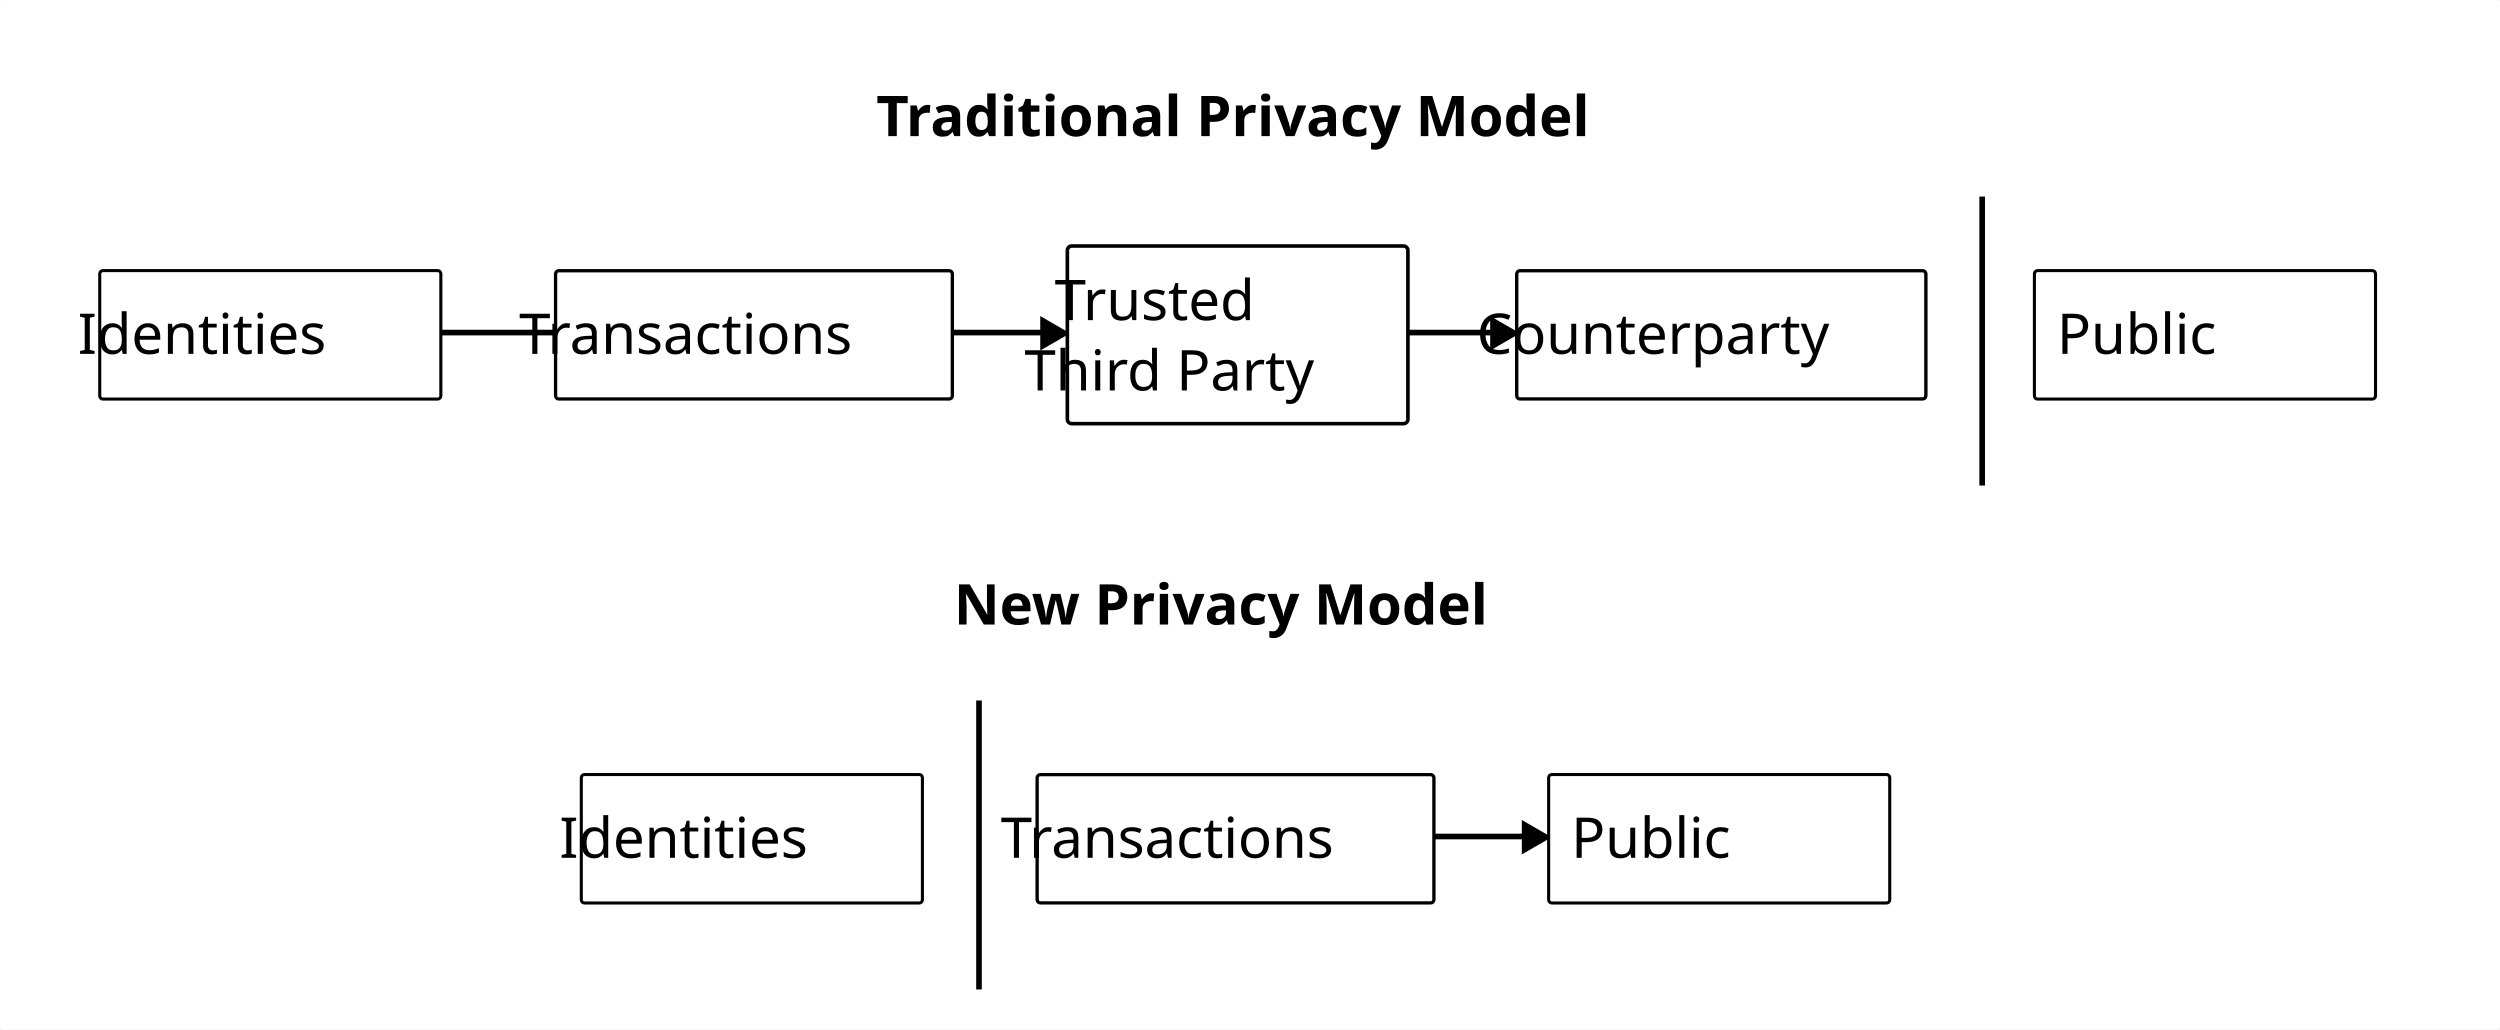
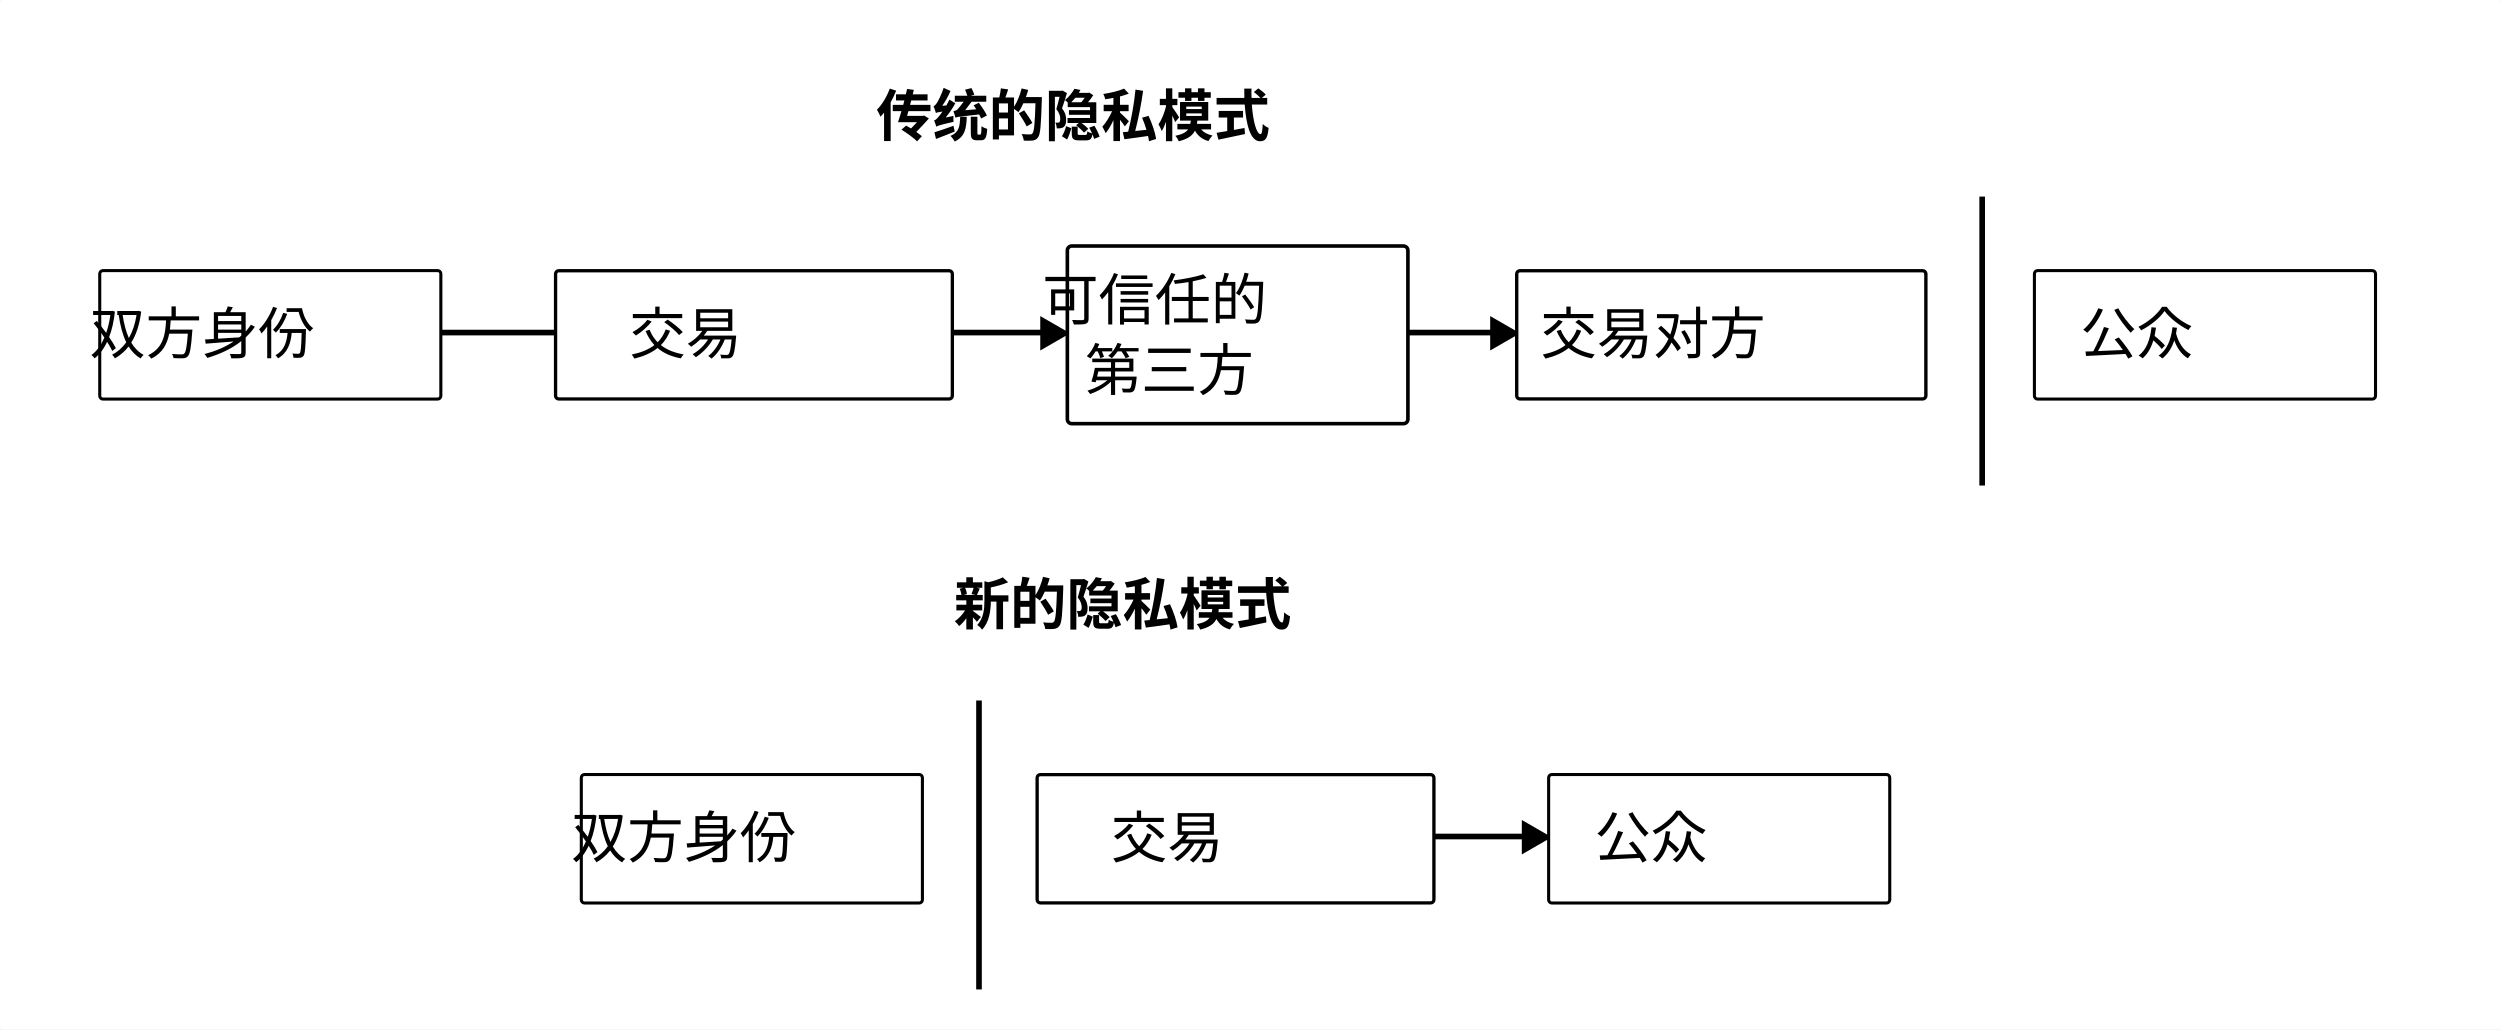
<svg xmlns="http://www.w3.org/2000/svg" xmlns:xlink="http://www.w3.org/1999/xlink" version="1.1" width="754.473" height="310.68" id="svg11628">
  <defs id="defs11630">
    <linearGradient id="linearGradient5358">
      <stop id="stop5360" style="stop-color:#ffffff;stop-opacity:0" offset="0" />
      <stop id="stop5370" style="stop-color:#ffffff;stop-opacity:1" offset="0.5" />
      <stop id="stop5362" style="stop-color:#ffffff;stop-opacity:1" offset="1" />
    </linearGradient>
    <linearGradient id="linearGradient5358-7">
      <stop id="stop5360-5" style="stop-color:#ffffff;stop-opacity:0" offset="0" />
      <stop id="stop5370-5" style="stop-color:#ffffff;stop-opacity:1" offset="0.5" />
      <stop id="stop5362-8" style="stop-color:#ffffff;stop-opacity:1" offset="1" />
    </linearGradient>
    <linearGradient id="linearGradient5358-5">
      <stop id="stop5360-6" style="stop-color:#ffffff;stop-opacity:0" offset="0" />
      <stop id="stop5370-2" style="stop-color:#ffffff;stop-opacity:1" offset="0.5" />
      <stop id="stop5362-6" style="stop-color:#ffffff;stop-opacity:1" offset="1" />
    </linearGradient>
    <linearGradient id="linearGradient5358-7-2">
      <stop id="stop5360-5-9" style="stop-color:#ffffff;stop-opacity:0" offset="0" />
      <stop id="stop5370-5-1" style="stop-color:#ffffff;stop-opacity:1" offset="0.5" />
      <stop id="stop5362-8-6" style="stop-color:#ffffff;stop-opacity:1" offset="1" />
    </linearGradient>
    <linearGradient id="linearGradient5358-7-3">
      <stop id="stop5360-5-5" style="stop-color:#ffffff;stop-opacity:0" offset="0" />
      <stop id="stop5370-5-0" style="stop-color:#ffffff;stop-opacity:1" offset="0.5" />
      <stop id="stop5362-8-7" style="stop-color:#ffffff;stop-opacity:1" offset="1" />
    </linearGradient>
    <linearGradient id="linearGradient5358-7-3-4">
      <stop id="stop5360-5-5-1" style="stop-color:#ffffff;stop-opacity:0" offset="0" />
      <stop id="stop5370-5-0-7" style="stop-color:#ffffff;stop-opacity:1" offset="0.5" />
      <stop id="stop5362-8-7-5" style="stop-color:#ffffff;stop-opacity:1" offset="1" />
    </linearGradient>
    <linearGradient id="linearGradient5358-7-3-4-2">
      <stop id="stop5360-5-5-1-4" style="stop-color:#ffffff;stop-opacity:0" offset="0" />
      <stop id="stop5370-5-0-7-7" style="stop-color:#ffffff;stop-opacity:1" offset="0.5" />
      <stop id="stop5362-8-7-5-9" style="stop-color:#ffffff;stop-opacity:1" offset="1" />
    </linearGradient>
    <linearGradient id="linearGradient5358-7-3-7">
      <stop id="stop5360-5-5-2" style="stop-color:#ffffff;stop-opacity:0" offset="0" />
      <stop id="stop5370-5-0-6" style="stop-color:#ffffff;stop-opacity:1" offset="0.5" />
      <stop id="stop5362-8-7-55" style="stop-color:#ffffff;stop-opacity:1" offset="1" />
    </linearGradient>
    <linearGradient id="linearGradient5358-7-3-4-2-0">
      <stop id="stop5360-5-5-1-4-1" style="stop-color:#ffffff;stop-opacity:0" offset="0" />
      <stop id="stop5370-5-0-7-7-4" style="stop-color:#ffffff;stop-opacity:1" offset="0.5" />
      <stop id="stop5362-8-7-5-9-7" style="stop-color:#ffffff;stop-opacity:1" offset="1" />
    </linearGradient>
    <linearGradient id="linearGradient5358-7-3-7-9">
      <stop id="stop5360-5-5-2-3" style="stop-color:#ffffff;stop-opacity:0" offset="0" />
      <stop id="stop5370-5-0-6-1" style="stop-color:#ffffff;stop-opacity:1" offset="0.5" />
      <stop id="stop5362-8-7-55-2" style="stop-color:#ffffff;stop-opacity:1" offset="1" />
    </linearGradient>
    <linearGradient x1="558.56" y1="112.415" x2="618.268" y2="112.415" id="linearGradient7693-9" xlink:href="#linearGradient5358-7-3-7-3" gradientUnits="userSpaceOnUse" gradientTransform="matrix(0.6579843,0,0,0.1043441,-455.0345,754.6948)" spreadMethod="pad" />
    <linearGradient id="linearGradient5358-7-3-7-3">
      <stop id="stop5360-5-5-2-5" style="stop-color:#ffffff;stop-opacity:0" offset="0" />
      <stop id="stop5370-5-0-6-4" style="stop-color:#ffffff;stop-opacity:1" offset="0.5" />
      <stop id="stop5362-8-7-55-0" style="stop-color:#ffffff;stop-opacity:1" offset="1" />
    </linearGradient>
    <linearGradient x1="558.56" y1="112.415" x2="618.268" y2="112.415" id="linearGradient9901" xlink:href="#linearGradient5358-7-3-7-3-5" gradientUnits="userSpaceOnUse" gradientTransform="matrix(0.6579843,0,0,0.1043441,-455.0345,780.6948)" spreadMethod="pad" />
    <linearGradient id="linearGradient5358-7-3-7-3-5">
      <stop id="stop5360-5-5-2-5-3" style="stop-color:#ffffff;stop-opacity:0" offset="0" />
      <stop id="stop5370-5-0-6-4-6" style="stop-color:#ffffff;stop-opacity:1" offset="0.5" />
      <stop id="stop5362-8-7-55-0-4" style="stop-color:#ffffff;stop-opacity:1" offset="1" />
    </linearGradient>
    <linearGradient x1="558.56" y1="112.415" x2="618.268" y2="112.415" id="linearGradient7693-9-2" xlink:href="#linearGradient5358-7-3-7-3-7" gradientUnits="userSpaceOnUse" gradientTransform="matrix(0.6579843,0,0,0.1043441,-455.0345,806.6948)" spreadMethod="pad" />
    <linearGradient id="linearGradient5358-7-3-7-3-7">
      <stop id="stop5360-5-5-2-5-33" style="stop-color:#ffffff;stop-opacity:0" offset="0" />
      <stop id="stop5370-5-0-6-4-1" style="stop-color:#ffffff;stop-opacity:1" offset="0.5" />
      <stop id="stop5362-8-7-55-0-1" style="stop-color:#ffffff;stop-opacity:1" offset="1" />
    </linearGradient>
    <linearGradient x1="558.56" y1="112.415" x2="618.268" y2="112.415" id="linearGradient7693-9-1" xlink:href="#linearGradient5358-7-3-7-3-6" gradientUnits="userSpaceOnUse" gradientTransform="matrix(0.6579843,0,0,0.1043441,-155.7219,754.6948)" spreadMethod="pad" />
    <linearGradient id="linearGradient5358-7-3-7-3-6">
      <stop id="stop5360-5-5-2-5-4" style="stop-color:#ffffff;stop-opacity:0" offset="0" />
      <stop id="stop5370-5-0-6-4-10" style="stop-color:#ffffff;stop-opacity:1" offset="0.5" />
      <stop id="stop5362-8-7-55-0-0" style="stop-color:#ffffff;stop-opacity:1" offset="1" />
    </linearGradient>
    <linearGradient x1="558.56" y1="112.415" x2="618.268" y2="112.415" id="linearGradient9901-7" xlink:href="#linearGradient5358-7-3-7-3-5-0" gradientUnits="userSpaceOnUse" gradientTransform="matrix(0.6579843,0,0,0.1043441,-155.7219,780.6948)" spreadMethod="pad" />
    <linearGradient id="linearGradient5358-7-3-7-3-5-0">
      <stop id="stop5360-5-5-2-5-3-7" style="stop-color:#ffffff;stop-opacity:0" offset="0" />
      <stop id="stop5370-5-0-6-4-6-4" style="stop-color:#ffffff;stop-opacity:1" offset="0.5" />
      <stop id="stop5362-8-7-55-0-4-9" style="stop-color:#ffffff;stop-opacity:1" offset="1" />
    </linearGradient>
  </defs>
  <g transform="translate(489.3747,-245.8411)" id="layer1">
    <rect width="754.473" height="310.68" ry="0.702" x="-489.375" y="245.841" id="rect11224" style="color:#000000;fill:#ffffff;fill-opacity:1;fill-rule:nonzero;stroke:none;stroke-width:1;marker:none;visibility:visible;display:inline;overflow:visible;enable-background:accumulate" />
    <g transform="matrix(1.697282,0,0,1.697282,-607.5191,-1024.364)" id="g10536">
      <g id="g10509">
        <g transform="translate(69.52053,450.6398)" id="g6848-0-6-0">
          <path d="m 217.352,356.871 49.574,0" id="path3814-6-7-1-92-11-3" style="fill:none;stroke:#000000;stroke-width:1;stroke-linecap:round;stroke-linejoin:round;stroke-miterlimit:4;stroke-opacity:1;stroke-dasharray:none" />
          <path d="m 189.151,31.856 -1.531,-2.652 -1.531,-2.652 3.062,0 3.062,0 -1.531,2.652 z" transform="matrix(0,-1,1,0,238.5002,546.1482)" id="path3816-0-5-6-90-14-5" style="color:#000000;fill:#000000;fill-opacity:1;fill-rule:nonzero;stroke:#000000;stroke-width:0;stroke-linecap:round;stroke-linejoin:round;stroke-miterlimit:4;stroke-opacity:1;stroke-dasharray:none;stroke-dashoffset:0;marker:none;visibility:visible;display:inline;overflow:visible;enable-background:accumulate" />
        </g>
        <g transform="translate(-10.47947,450.6398)" id="g6848-0-6">
          <path d="m 151.613,356.871 115.313,0" id="path3814-6-7-1-92-11" style="fill:none;stroke:#000000;stroke-width:1;stroke-linecap:round;stroke-linejoin:round;stroke-miterlimit:4;stroke-opacity:1;stroke-dasharray:none" />
          <path d="m 189.151,31.856 -1.531,-2.652 -1.531,-2.652 3.062,0 3.062,0 -1.531,2.652 z" transform="matrix(0,-1,1,0,238.5002,546.1482)" id="path3816-0-5-6-90-14" style="color:#000000;fill:#000000;fill-opacity:1;fill-rule:nonzero;stroke:#000000;stroke-width:0;stroke-linecap:round;stroke-linejoin:round;stroke-miterlimit:4;stroke-opacity:1;stroke-dasharray:none;stroke-dashoffset:0;marker:none;visibility:visible;display:inline;overflow:visible;enable-background:accumulate" />
        </g>
        <rect width="60.651" height="22.849" ry="0.574" x="87.342" y="796.489" id="rect3777-9-15-5-4-2" style="color:#000000;fill:#ffffff;fill-opacity:1;fill-rule:nonzero;stroke:#000000;stroke-width:0.548;stroke-linecap:round;stroke-linejoin:round;stroke-miterlimit:4;stroke-opacity:1;stroke-dasharray:none;stroke-dashoffset:0;marker:none;visibility:visible;display:inline;overflow:visible;enable-background:accumulate" />
        <text x="117.22" y="811.299" id="text3779-6-2-6-7-3" xml:space="preserve" style="font-size:10px;font-style:normal;font-weight:normal;line-height:125%;letter-spacing:0px;word-spacing:0px;fill:#000000;fill-opacity:1;stroke:none;font-family:Sans">
-           <tspan x="117.22" y="811.299" id="tspan3783-2-5-5-92-8" style="text-align:center;text-anchor:middle">Identities</tspan>
+           <tspan x="117.22" y="811.299" id="tspan3783-2-5-5-92-8" style="text-align:center;text-anchor:middle">双方身份</tspan>
        </text>
        <rect width="70.552" height="22.806" ry="0.573" x="168.391" y="796.51" id="rect3777-9-15-5-4-2-3" style="color:#000000;fill:#ffffff;fill-opacity:1;fill-rule:nonzero;stroke:#000000;stroke-width:0.59;stroke-linecap:round;stroke-linejoin:round;stroke-miterlimit:4;stroke-opacity:1;stroke-dasharray:none;stroke-dashoffset:0;marker:none;visibility:visible;display:inline;overflow:visible;enable-background:accumulate" />
        <text x="225.412" y="772.584" id="text3779-6-2-6-7-3-0" xml:space="preserve" style="font-size:10px;font-style:normal;font-weight:bold;line-height:125%;letter-spacing:0px;word-spacing:0px;fill:#000000;fill-opacity:1;stroke:none;font-family:Sans;-inkscape-font-specification:Sans Bold">
-           <tspan x="225.412" y="772.584" id="tspan3783-2-5-5-92-8-7" style="font-weight:bold;text-align:start;text-anchor:start;-inkscape-font-specification:Sans Bold">Traditional Privacy Model</tspan>
+           <tspan x="225.412" y="772.584" id="tspan3783-2-5-5-92-8-7" style="font-weight:bold;text-align:start;text-anchor:start;-inkscape-font-specification:Sans Bold">传统的隐私模式</tspan>
        </text>
        <text x="203.22" y="811.299" id="text3779-6-2-6-7-3-1" xml:space="preserve" style="font-size:10px;font-style:normal;font-weight:normal;line-height:125%;letter-spacing:0px;word-spacing:0px;fill:#000000;fill-opacity:1;stroke:none;font-family:Sans">
-           <tspan x="203.22" y="811.299" id="tspan3783-2-5-5-92-8-2" style="text-align:center;text-anchor:middle">Transactions</tspan>
+           <tspan x="203.22" y="811.299" id="tspan3783-2-5-5-92-8-2" style="text-align:center;text-anchor:middle">交易</tspan>
        </text>
        <rect width="60.555" height="31.592" ry="0.794" x="259.39" y="792.117" id="rect3777-9-15-5-4-2-3-7" style="color:#000000;fill:#ffffff;fill-opacity:1;fill-rule:nonzero;stroke:#000000;stroke-width:0.643;stroke-linecap:round;stroke-linejoin:round;stroke-miterlimit:4;stroke-opacity:1;stroke-dasharray:none;stroke-dashoffset:0;marker:none;visibility:visible;display:inline;overflow:visible;enable-background:accumulate" />
        <text x="289.22" y="805.299" id="text3779-6-2-6-7-3-1-2" xml:space="preserve" style="font-size:10px;font-style:normal;font-weight:normal;line-height:125%;letter-spacing:0px;word-spacing:0px;fill:#000000;fill-opacity:1;stroke:none;font-family:Sans">
-           <tspan x="289.22" y="805.299" id="tspan3783-2-5-5-92-8-2-4" style="text-align:center;text-anchor:middle">Trusted</tspan>
-           <tspan x="289.22" y="817.799" id="tspan10192" style="text-align:center;text-anchor:middle">Third Party</tspan>
+           <tspan x="289.22" y="805.299" id="tspan3783-2-5-5-92-8-2-4" style="text-align:center;text-anchor:middle">可信任的</tspan>
+           <tspan x="289.22" y="817.799" id="tspan10192" style="text-align:center;text-anchor:middle">第三方</tspan>
        </text>
        <rect width="72.753" height="22.797" ry="0.573" x="339.291" y="796.514" id="rect3777-9-15-5-4-2-3-7-4" style="color:#000000;fill:#ffffff;fill-opacity:1;fill-rule:nonzero;stroke:#000000;stroke-width:0.599;stroke-linecap:round;stroke-linejoin:round;stroke-miterlimit:4;stroke-opacity:1;stroke-dasharray:none;stroke-dashoffset:0;marker:none;visibility:visible;display:inline;overflow:visible;enable-background:accumulate" />
        <text x="375.22" y="811.299" id="text3779-6-2-6-7-3-1-2-4" xml:space="preserve" style="font-size:10px;font-style:normal;font-weight:normal;line-height:125%;letter-spacing:0px;word-spacing:0px;fill:#000000;fill-opacity:1;stroke:none;font-family:Sans">
-           <tspan x="375.22" y="811.299" id="tspan3783-2-5-5-92-8-2-4-2" style="text-align:center;text-anchor:middle">Counterparty</tspan>
+           <tspan x="375.22" y="811.299" id="tspan3783-2-5-5-92-8-2-4-2" style="text-align:center;text-anchor:middle">交易对方</tspan>
        </text>
        <rect width="60.651" height="22.849" ry="0.574" x="431.342" y="796.489" id="rect3777-9-15-5-4-2-3-7-4-0" style="color:#000000;fill:#ffffff;fill-opacity:1;fill-rule:nonzero;stroke:#000000;stroke-width:0.548;stroke-linecap:round;stroke-linejoin:round;stroke-miterlimit:4;stroke-opacity:1;stroke-dasharray:none;stroke-dashoffset:0;marker:none;visibility:visible;display:inline;overflow:visible;enable-background:accumulate" />
        <text x="461.22" y="811.299" id="text3779-6-2-6-7-3-1-2-4-6" xml:space="preserve" style="font-size:10px;font-style:normal;font-weight:normal;line-height:125%;letter-spacing:0px;word-spacing:0px;fill:#000000;fill-opacity:1;stroke:none;font-family:Sans">
-           <tspan x="461.22" y="811.299" id="tspan3783-2-5-5-92-8-2-4-2-9" style="text-align:center;text-anchor:middle">Public</tspan>
+           <tspan x="461.22" y="811.299" id="tspan3783-2-5-5-92-8-2-4-2-9" style="text-align:center;text-anchor:middle">公众</tspan>
        </text>
        <path d="m 422.054,783.33 0,51.376" id="path10242" style="fill:none;stroke:#000000;stroke-width:1px;stroke-linecap:butt;stroke-linejoin:miter;stroke-opacity:1" />
      </g>
      <g id="g10492">
        <g transform="translate(75.14674,540.2408)" id="g6848-0-6-0-7">
          <path d="m 217.352,356.871 49.574,0" id="path3814-6-7-1-92-11-3-8" style="fill:none;stroke:#000000;stroke-width:1;stroke-linecap:round;stroke-linejoin:round;stroke-miterlimit:4;stroke-opacity:1;stroke-dasharray:none" />
          <path d="m 189.151,31.856 -1.531,-2.652 -1.531,-2.652 3.062,0 3.062,0 -1.531,2.652 z" transform="matrix(0,-1,1,0,238.5002,546.1482)" id="path3816-0-5-6-90-14-5-3" style="color:#000000;fill:#000000;fill-opacity:1;fill-rule:nonzero;stroke:#000000;stroke-width:0;stroke-linecap:round;stroke-linejoin:round;stroke-miterlimit:4;stroke-opacity:1;stroke-dasharray:none;stroke-dashoffset:0;marker:none;visibility:visible;display:inline;overflow:visible;enable-background:accumulate" />
        </g>
        <rect width="60.651" height="22.849" ry="0.574" x="172.968" y="886.09" id="rect3777-9-15-5-4-2-0" style="color:#000000;fill:#ffffff;fill-opacity:1;fill-rule:nonzero;stroke:#000000;stroke-width:0.548;stroke-linecap:round;stroke-linejoin:round;stroke-miterlimit:4;stroke-opacity:1;stroke-dasharray:none;stroke-dashoffset:0;marker:none;visibility:visible;display:inline;overflow:visible;enable-background:accumulate" />
        <text x="202.846" y="900.9" id="text3779-6-2-6-7-3-9" xml:space="preserve" style="font-size:10px;font-style:normal;font-weight:normal;line-height:125%;letter-spacing:0px;word-spacing:0px;fill:#000000;fill-opacity:1;stroke:none;font-family:Sans">
-           <tspan x="202.846" y="900.9" id="tspan3783-2-5-5-92-8-4" style="text-align:center;text-anchor:middle">Identities</tspan>
+           <tspan x="202.846" y="900.9" id="tspan3783-2-5-5-92-8-4" style="text-align:center;text-anchor:middle">双方身份</tspan>
        </text>
        <rect width="70.552" height="22.806" ry="0.573" x="254.017" y="886.111" id="rect3777-9-15-5-4-2-3-8" style="color:#000000;fill:#ffffff;fill-opacity:1;fill-rule:nonzero;stroke:#000000;stroke-width:0.59;stroke-linecap:round;stroke-linejoin:round;stroke-miterlimit:4;stroke-opacity:1;stroke-dasharray:none;stroke-dashoffset:0;marker:none;visibility:visible;display:inline;overflow:visible;enable-background:accumulate" />
        <text x="288.846" y="900.9" id="text3779-6-2-6-7-3-1-28" xml:space="preserve" style="font-size:10px;font-style:normal;font-weight:normal;line-height:125%;letter-spacing:0px;word-spacing:0px;fill:#000000;fill-opacity:1;stroke:none;font-family:Sans">
-           <tspan x="288.846" y="900.9" id="tspan3783-2-5-5-92-8-2-9" style="text-align:center;text-anchor:middle">Transactions</tspan>
+           <tspan x="288.846" y="900.9" id="tspan3783-2-5-5-92-8-2-9" style="text-align:center;text-anchor:middle">交易</tspan>
        </text>
        <rect width="60.651" height="22.849" ry="0.574" x="344.968" y="886.09" id="rect3777-9-15-5-4-2-3-7-4-0-1" style="color:#000000;fill:#ffffff;fill-opacity:1;fill-rule:nonzero;stroke:#000000;stroke-width:0.548;stroke-linecap:round;stroke-linejoin:round;stroke-miterlimit:4;stroke-opacity:1;stroke-dasharray:none;stroke-dashoffset:0;marker:none;visibility:visible;display:inline;overflow:visible;enable-background:accumulate" />
        <text x="374.846" y="900.9" id="text3779-6-2-6-7-3-1-2-4-6-1" xml:space="preserve" style="font-size:10px;font-style:normal;font-weight:normal;line-height:125%;letter-spacing:0px;word-spacing:0px;fill:#000000;fill-opacity:1;stroke:none;font-family:Sans">
-           <tspan x="374.846" y="900.9" id="tspan3783-2-5-5-92-8-2-4-2-9-4" style="text-align:center;text-anchor:middle">Public</tspan>
+           <tspan x="374.846" y="900.9" id="tspan3783-2-5-5-92-8-2-4-2-9-4" style="text-align:center;text-anchor:middle">公众</tspan>
        </text>
        <path d="m 243.681,872.931 0,51.376" id="path10242-4" style="fill:none;stroke:#000000;stroke-width:1px;stroke-linecap:butt;stroke-linejoin:miter;stroke-opacity:1" />
        <text x="239.223" y="859.423" id="text3779-6-2-6-7-3-0-0" xml:space="preserve" style="font-size:10px;font-style:normal;font-weight:bold;line-height:125%;letter-spacing:0px;word-spacing:0px;fill:#000000;fill-opacity:1;stroke:none;font-family:Sans;-inkscape-font-specification:Sans Bold">
-           <tspan x="239.223" y="859.423" id="tspan3783-2-5-5-92-8-7-1" style="font-weight:bold;text-align:start;text-anchor:start;-inkscape-font-specification:Sans Bold">New Privacy Model</tspan>
+           <tspan x="239.223" y="859.423" id="tspan3783-2-5-5-92-8-7-1" style="font-weight:bold;text-align:start;text-anchor:start;-inkscape-font-specification:Sans Bold">新的隐私模式</tspan>
        </text>
      </g>
    </g>
  </g>
</svg>
